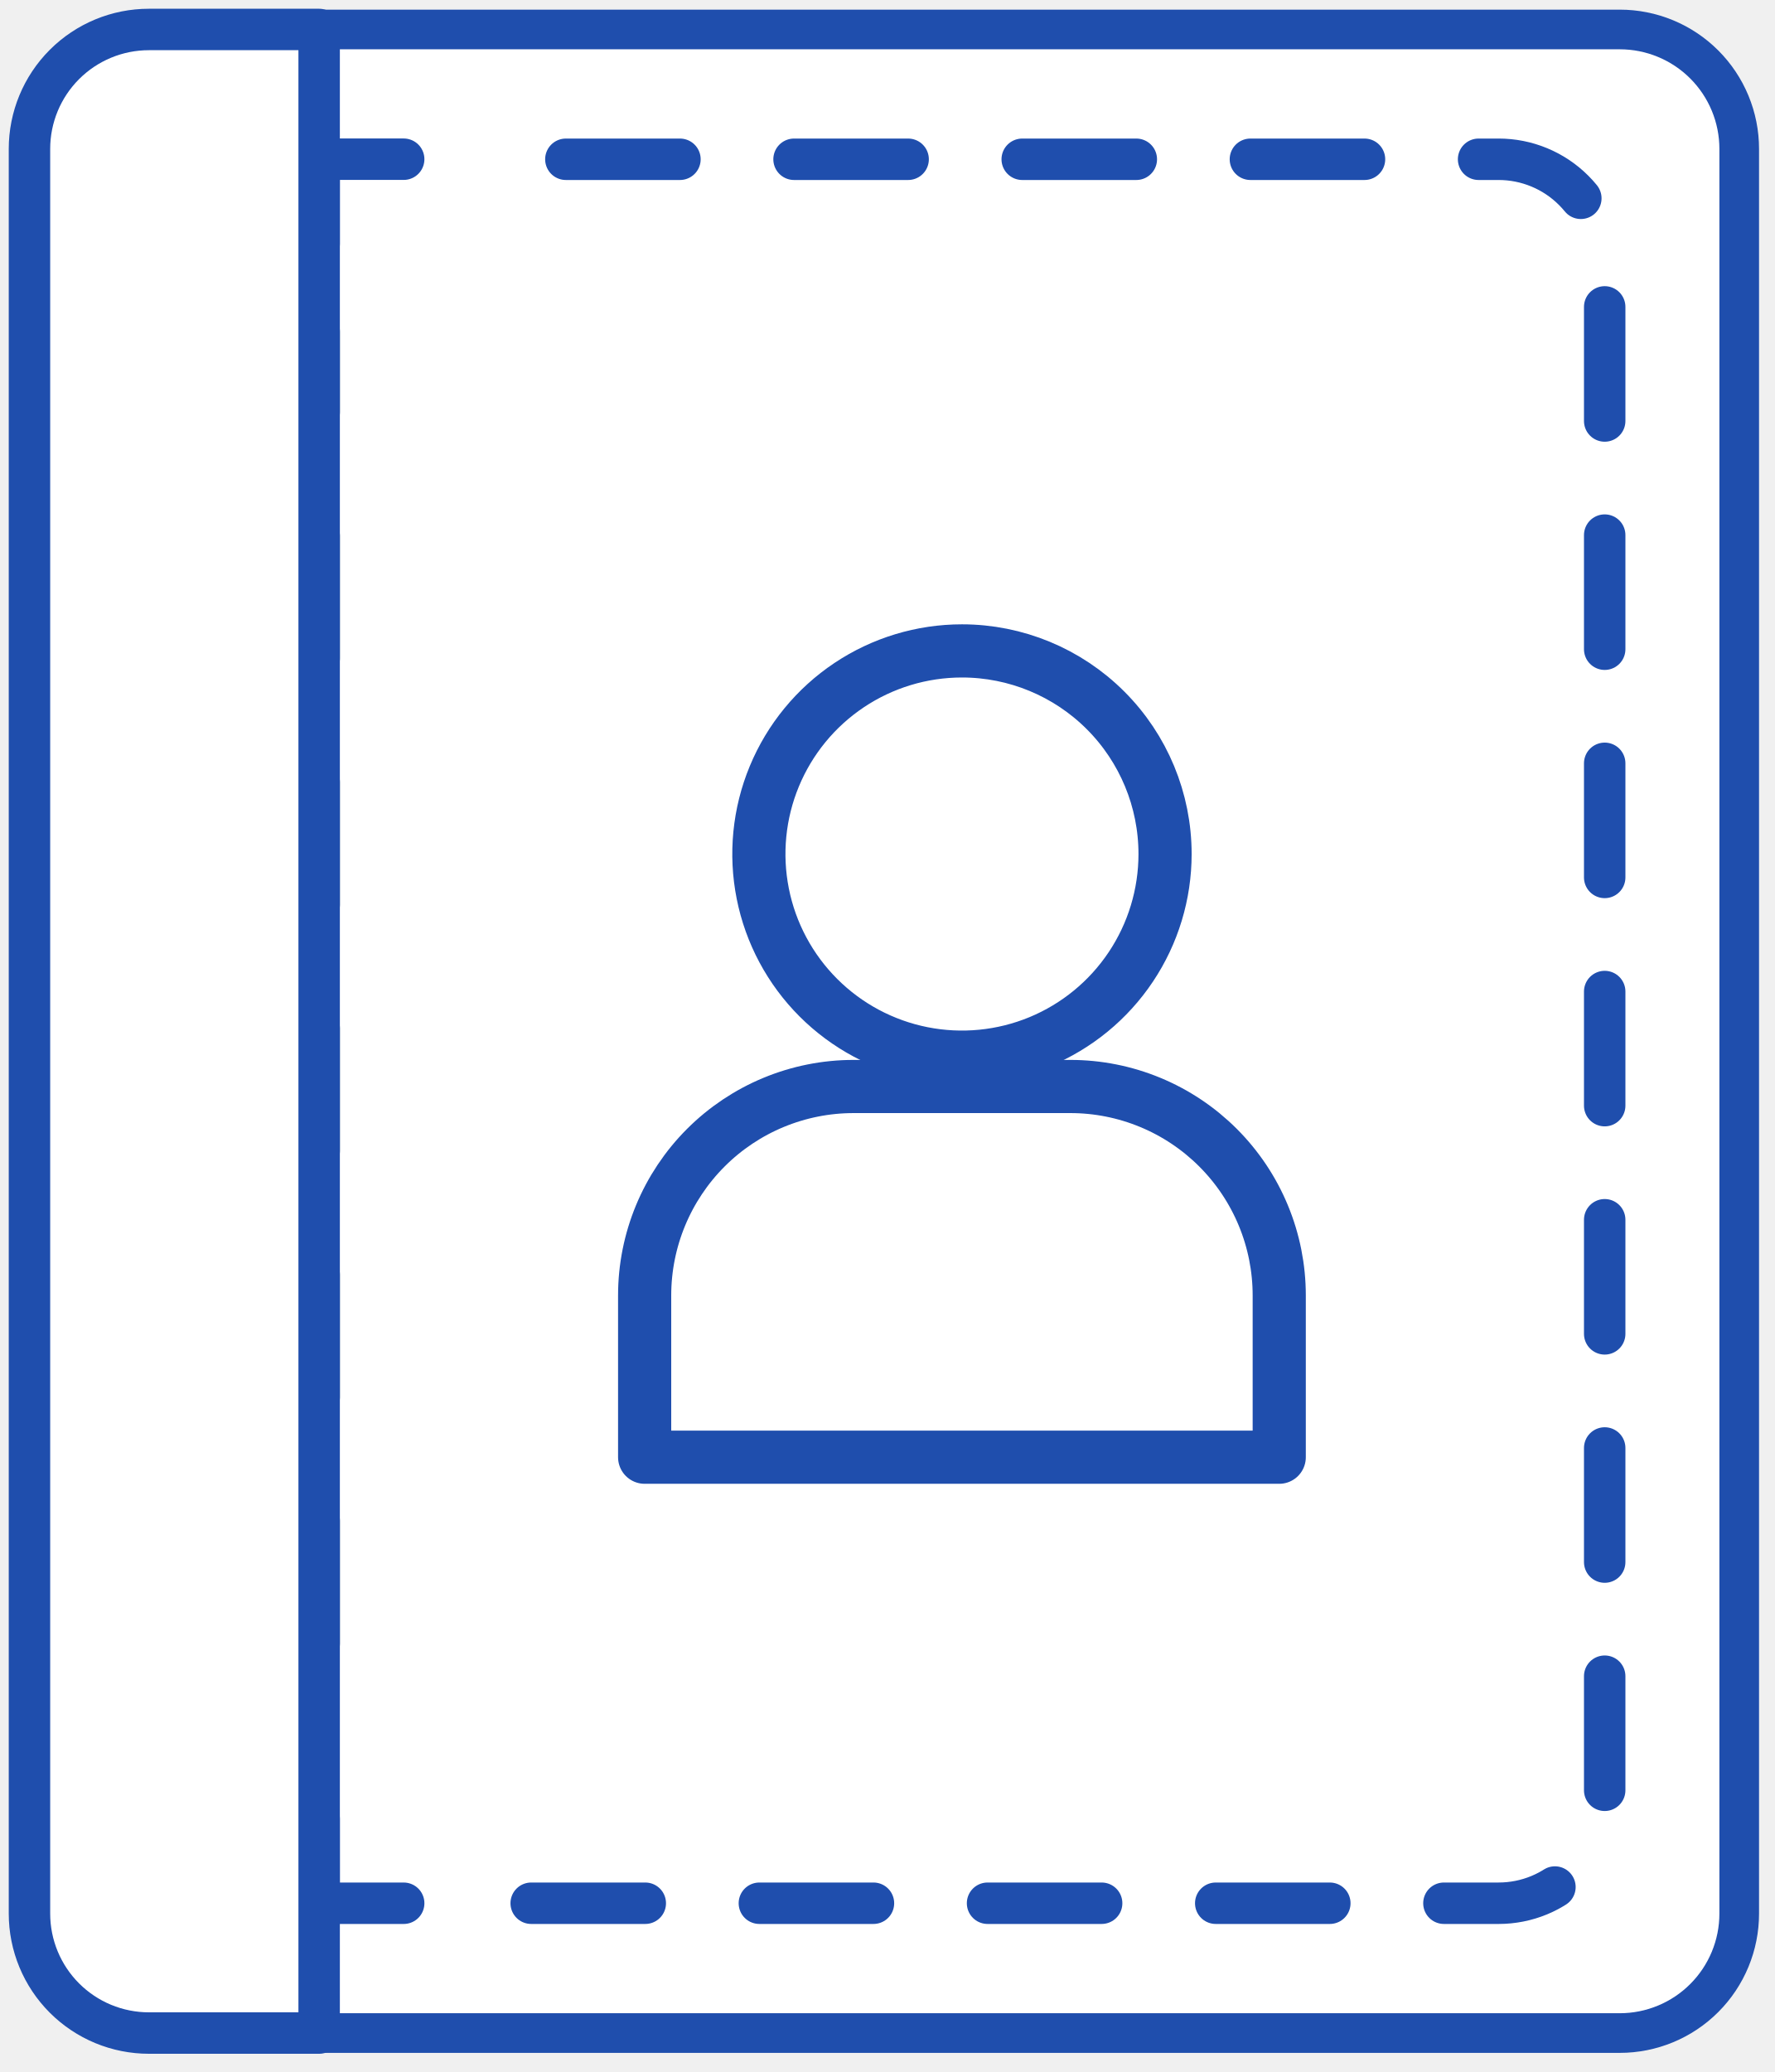
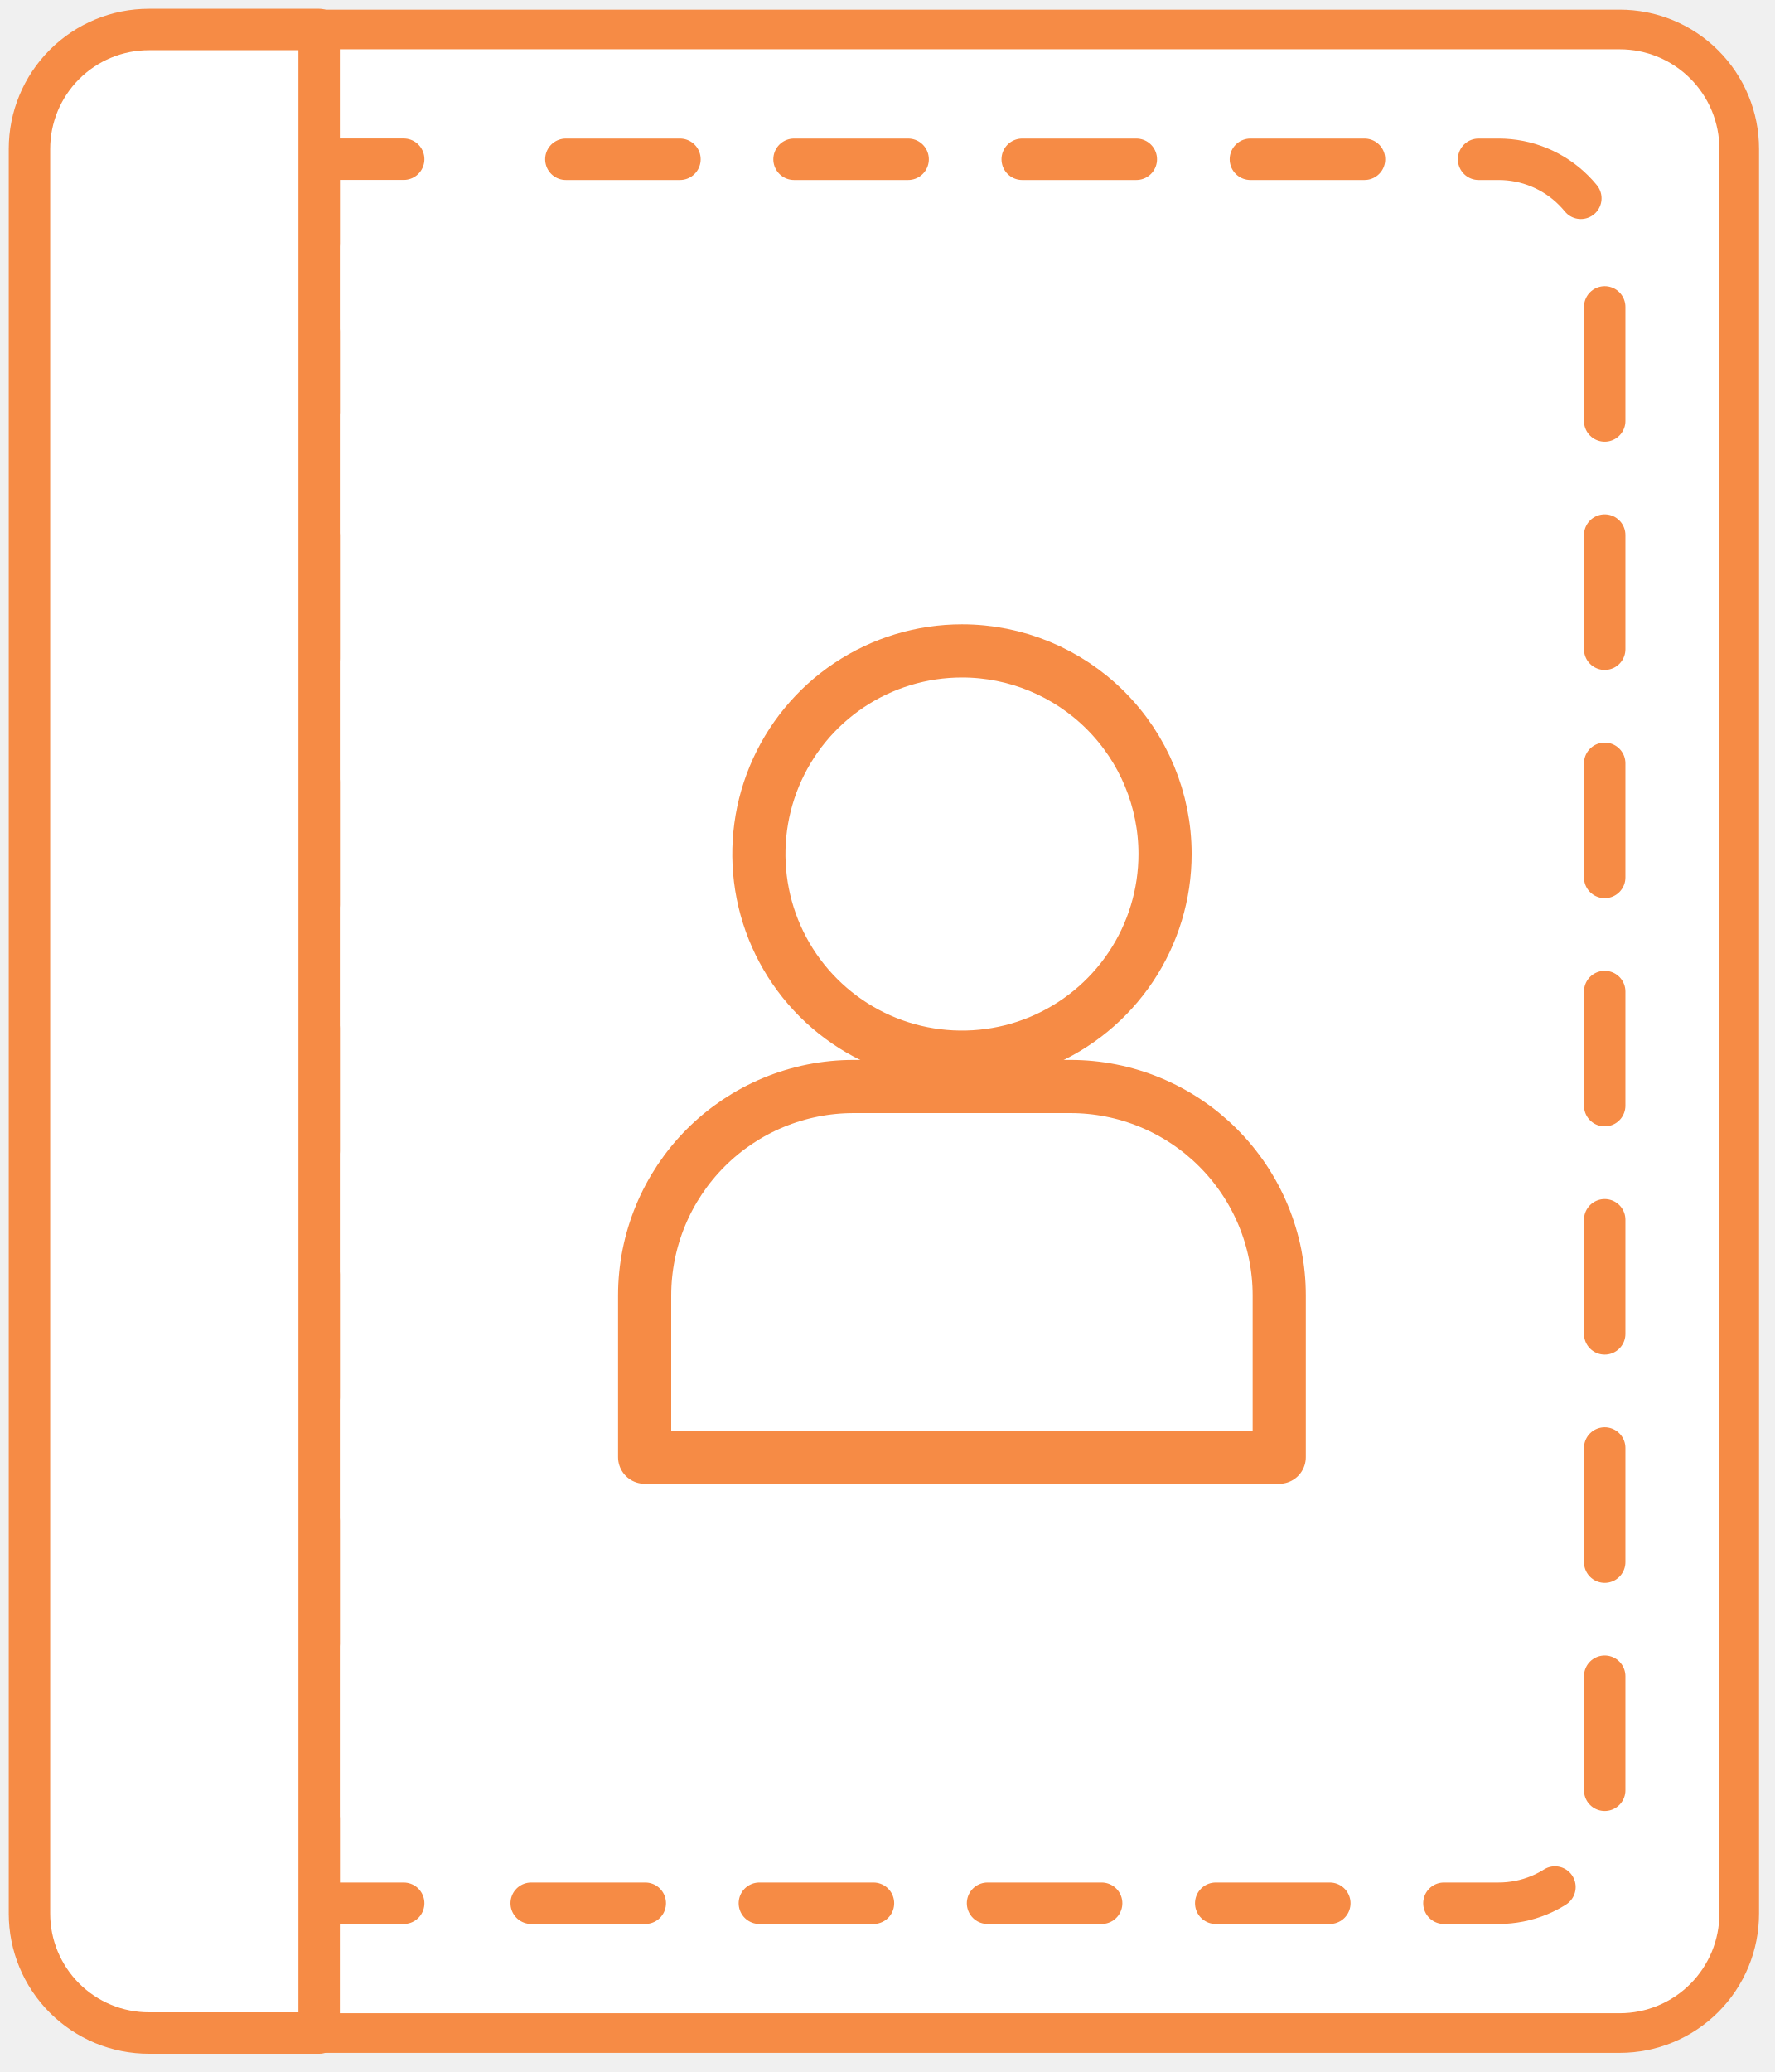
<svg xmlns="http://www.w3.org/2000/svg" width="179" height="209" viewBox="0 0 179 209" fill="none">
  <g id="contact-book 1" clip-path="url(#clip0_4687_11264)">
    <g id="Clip path group">
      <mask id="mask0_4687_11264" style="mask-type:luminance" maskUnits="userSpaceOnUse" x="0" y="0" width="179" height="209">
        <g id="clip-path">
          <path id="Rectangle 4531" d="M178.303 0H0V208.04H178.303V0Z" fill="white" />
        </g>
      </mask>
      <g mask="url(#mask0_4687_11264)">
        <g id="Group 10129">
          <path id="Path 9400" d="M163.414 205.071H32.203V2.973H163.414C164.996 2.973 166.563 3.284 168.025 3.89C169.486 4.495 170.814 5.383 171.933 6.502C173.052 7.621 173.939 8.949 174.545 10.411C175.15 11.873 175.462 13.44 175.461 15.022V193.021C175.462 194.604 175.15 196.171 174.545 197.632C173.939 199.094 173.052 200.423 171.933 201.541C170.814 202.66 169.486 203.548 168.025 204.153C166.563 204.759 164.996 205.071 163.414 205.071Z" fill="white" />
-           <path id="Path 9401" d="M163.414 205.071H32.203V2.973H163.414C164.996 2.973 166.563 3.284 168.024 3.89C169.486 4.495 170.814 5.383 171.933 6.502C173.052 7.621 173.939 8.949 174.545 10.411C175.15 11.873 175.462 13.44 175.461 15.022V193.021C175.462 194.604 175.15 196.171 174.545 197.632C173.939 199.094 173.052 200.423 171.933 201.541C170.814 202.66 169.486 203.548 168.024 204.153C166.563 204.759 164.996 205.071 163.414 205.071Z" stroke="#1F4EAD" stroke-width="4" />
-           <path id="Path 9402" d="M40.726 191.978H32.199V183.453" stroke="#1F4EAD" stroke-width="4.18" stroke-linecap="round" stroke-linejoin="round" />
-           <path id="Line 418" d="M32.199 165.8V33.418" stroke="#003366" stroke-width="4.18" stroke-linecap="round" stroke-linejoin="round" stroke-dasharray="12.42 12.42" />
-           <path id="Path 9403" d="M32.199 24.591V16.059H40.726" stroke="#1F4EAD" stroke-width="4.18" stroke-linecap="round" stroke-linejoin="round" />
-           <path id="Path 9404" d="M57.087 16.066H151.195C152.6 16.066 153.991 16.343 155.288 16.881C156.586 17.418 157.765 18.206 158.758 19.2C159.752 20.193 160.539 21.372 161.077 22.67C161.614 23.968 161.891 25.359 161.89 26.763V181.28C161.891 182.685 161.614 184.076 161.077 185.374C160.539 186.671 159.752 187.851 158.758 188.844C157.765 189.837 156.586 190.625 155.288 191.163C153.991 191.7 152.6 191.977 151.195 191.977H48.906" stroke="#1F4EAD" stroke-width="4.18" stroke-linecap="round" stroke-linejoin="round" stroke-dasharray="11.51 11.51" />
+           <path id="Path 9401" d="M163.414 205.071H32.203V2.973H163.414C164.996 2.973 166.563 3.284 168.024 3.89C169.486 4.495 170.814 5.383 171.933 6.502C173.052 7.621 173.939 8.949 174.545 10.411C175.15 11.873 175.462 13.44 175.461 15.022V193.021C175.462 194.604 175.15 196.171 174.545 197.632C173.939 199.094 173.052 200.423 171.933 201.541C170.814 202.66 169.486 203.548 168.024 204.153C166.563 204.759 164.996 205.071 163.414 205.071Z" stroke="#F68B45" stroke-width="4" />
+           <path id="Path 9402" d="M40.726 191.978H32.199V183.453" stroke="#F68B45" stroke-width="4.18" stroke-linecap="round" stroke-linejoin="round" />
+           <path id="Line 418" d="M32.199 165.8V33.418" stroke="#F68B45" stroke-width="4.18" stroke-linecap="round" stroke-linejoin="round" stroke-dasharray="12.42 12.42" />
+           <path id="Path 9403" d="M32.199 24.591V16.059H40.726" stroke="#F68B45" stroke-width="4.18" stroke-linecap="round" stroke-linejoin="round" />
+           <path id="Path 9404" d="M57.087 16.066H151.195C152.6 16.066 153.991 16.343 155.288 16.881C156.586 17.418 157.765 18.206 158.758 19.2C159.752 20.193 160.539 21.372 161.077 22.67C161.614 23.968 161.891 25.359 161.89 26.763V181.28C161.891 182.685 161.614 184.076 161.077 185.374C160.539 186.671 159.752 187.851 158.758 188.844C157.765 189.837 156.586 190.625 155.288 191.163C153.991 191.7 152.6 191.977 151.195 191.977H48.906" stroke="#F68B45" stroke-width="4.18" stroke-linecap="round" stroke-linejoin="round" stroke-dasharray="11.51 11.51" />
          <path id="Path 9405" d="M32.197 205.071H15.022C13.44 205.071 11.873 204.759 10.411 204.154C8.949 203.548 7.621 202.66 6.502 201.542C4.242 199.282 2.973 196.217 2.973 193.021V15.022C2.973 11.826 4.242 8.761 6.502 6.502C8.761 4.242 11.826 2.973 15.022 2.973H32.197V205.071Z" fill="white" />
-           <path id="Path 9406" d="M32.197 205.071H15.022C13.44 205.071 11.873 204.759 10.411 204.154C8.949 203.548 7.621 202.66 6.502 201.542C4.242 199.282 2.973 196.217 2.973 193.021V15.022C2.973 11.826 4.242 8.761 6.502 6.502C8.761 4.242 11.826 2.973 15.022 2.973H32.197V205.071Z" stroke="#1F4EAD" stroke-width="4.18" stroke-linecap="round" stroke-linejoin="round" />
-           <path id="Path 9408" d="M117.537 86.142C117.537 90.195 116.336 94.157 114.085 97.526C111.834 100.896 108.634 103.523 104.891 105.074C101.147 106.625 97.027 107.031 93.052 106.241C89.078 105.451 85.427 103.5 82.561 100.634C79.695 97.769 77.743 94.118 76.953 90.144C76.162 86.169 76.567 82.049 78.118 78.305C79.669 74.561 82.295 71.361 85.664 69.109C89.034 66.858 92.995 65.656 97.048 65.656C102.481 65.656 107.692 67.814 111.535 71.656C115.377 75.498 117.536 80.709 117.537 86.142Z" stroke="#1F4EAD" stroke-width="5.363" stroke-linecap="round" stroke-linejoin="round" />
-           <path id="Path 9410" d="M129.056 146.987H65.035V130.67C65.035 125.08 67.256 119.719 71.208 115.767C75.161 111.814 80.522 109.594 86.111 109.594H107.977C110.745 109.593 113.486 110.138 116.043 111.197C118.601 112.256 120.924 113.809 122.882 115.766C124.839 117.723 126.392 120.046 127.451 122.604C128.511 125.161 129.056 127.902 129.056 130.67V146.987Z" stroke="#1F4EAD" stroke-width="5.363" stroke-linecap="round" stroke-linejoin="round" />
+           <path id="Path 9406" d="M32.197 205.071H15.022C13.44 205.071 11.873 204.759 10.411 204.154C8.949 203.548 7.621 202.66 6.502 201.542C4.242 199.282 2.973 196.217 2.973 193.021V15.022C2.973 11.826 4.242 8.761 6.502 6.502C8.761 4.242 11.826 2.973 15.022 2.973H32.197V205.071Z" stroke="#F68B45" stroke-width="4.18" stroke-linecap="round" stroke-linejoin="round" />
+           <path id="Path 9408" d="M117.537 86.142C117.537 90.195 116.336 94.157 114.085 97.526C111.834 100.896 108.634 103.523 104.891 105.074C101.147 106.625 97.027 107.031 93.052 106.241C89.078 105.451 85.427 103.5 82.561 100.634C79.695 97.769 77.743 94.118 76.953 90.144C76.162 86.169 76.567 82.049 78.118 78.305C79.669 74.561 82.295 71.361 85.664 69.109C89.034 66.858 92.995 65.656 97.048 65.656C102.481 65.656 107.692 67.814 111.535 71.656C115.377 75.498 117.536 80.709 117.537 86.142Z" stroke="#F68B45" stroke-width="5.363" stroke-linecap="round" stroke-linejoin="round" />
+           <path id="Path 9410" d="M129.056 146.987H65.035V130.67C65.035 125.08 67.256 119.719 71.208 115.767C75.161 111.814 80.522 109.594 86.111 109.594H107.977C110.745 109.593 113.486 110.138 116.043 111.197C118.601 112.256 120.924 113.809 122.882 115.766C124.839 117.723 126.392 120.046 127.451 122.604C128.511 125.161 129.056 127.902 129.056 130.67V146.987Z" stroke="#F68B45" stroke-width="5.363" stroke-linecap="round" stroke-linejoin="round" />
        </g>
      </g>
    </g>
  </g>
  <defs>
    <clipPath id="clip0_4687_11264">
      <rect width="178.303" height="208.04" fill="white" />
    </clipPath>
  </defs>
</svg>
